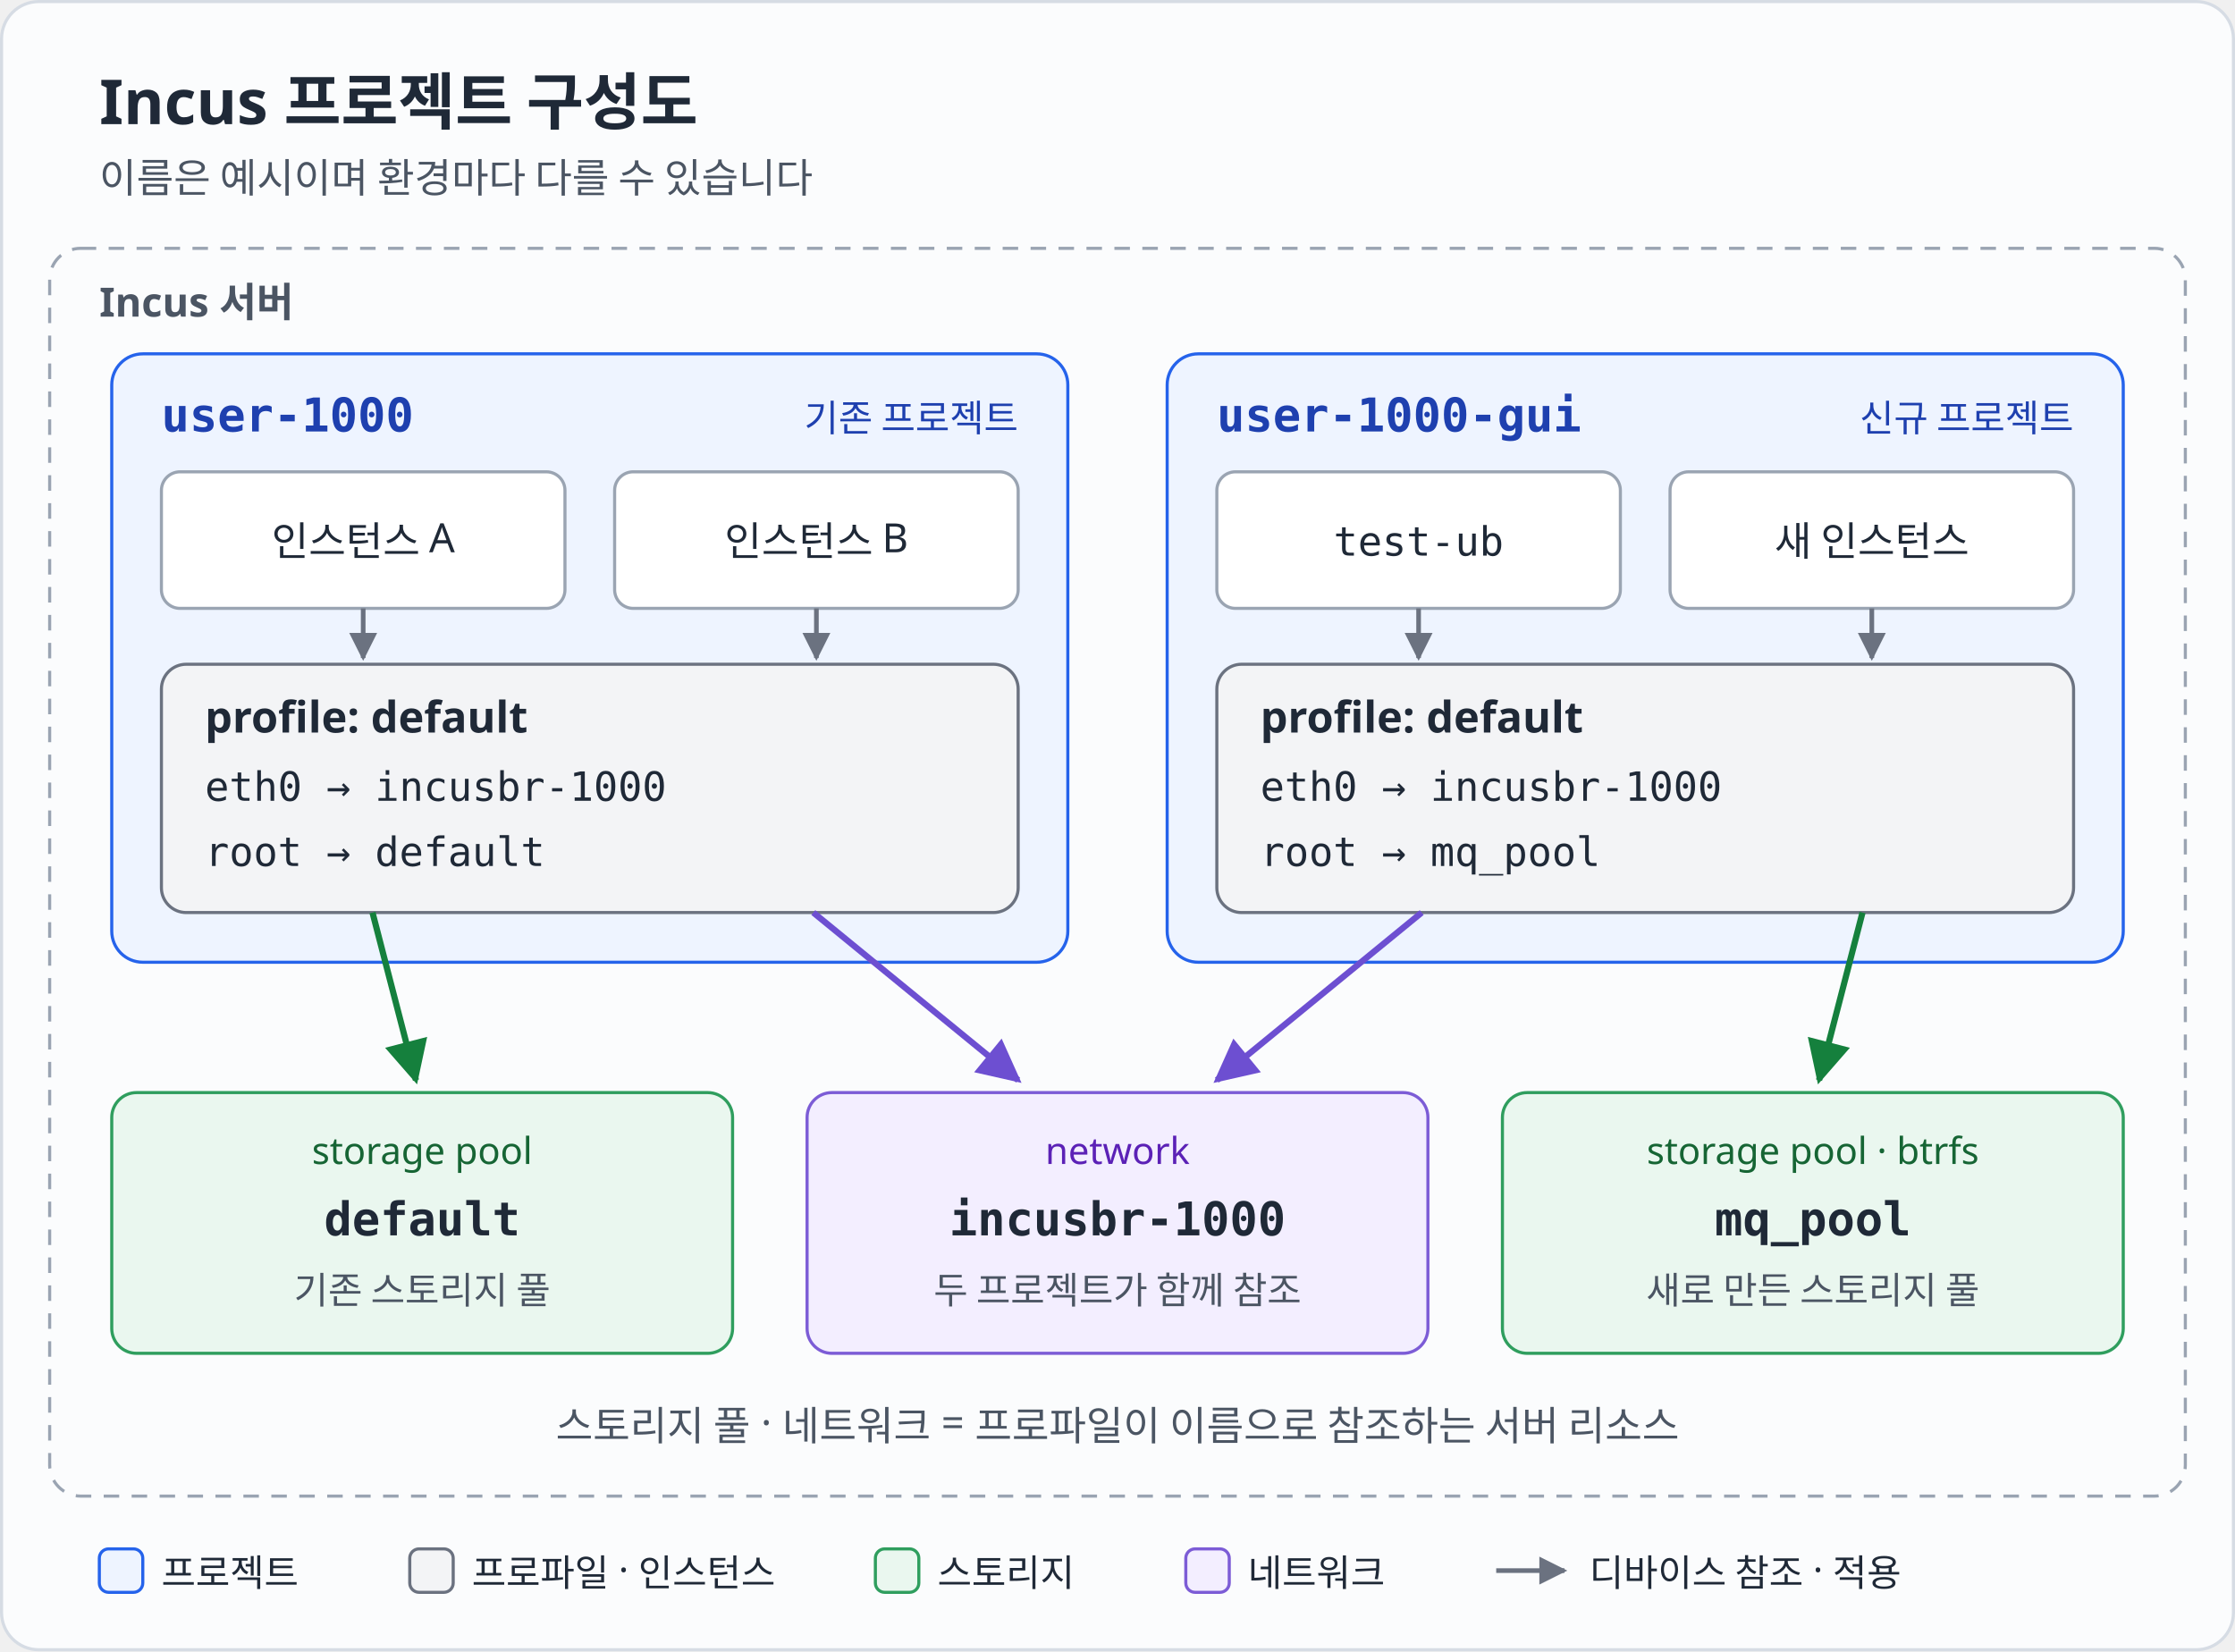
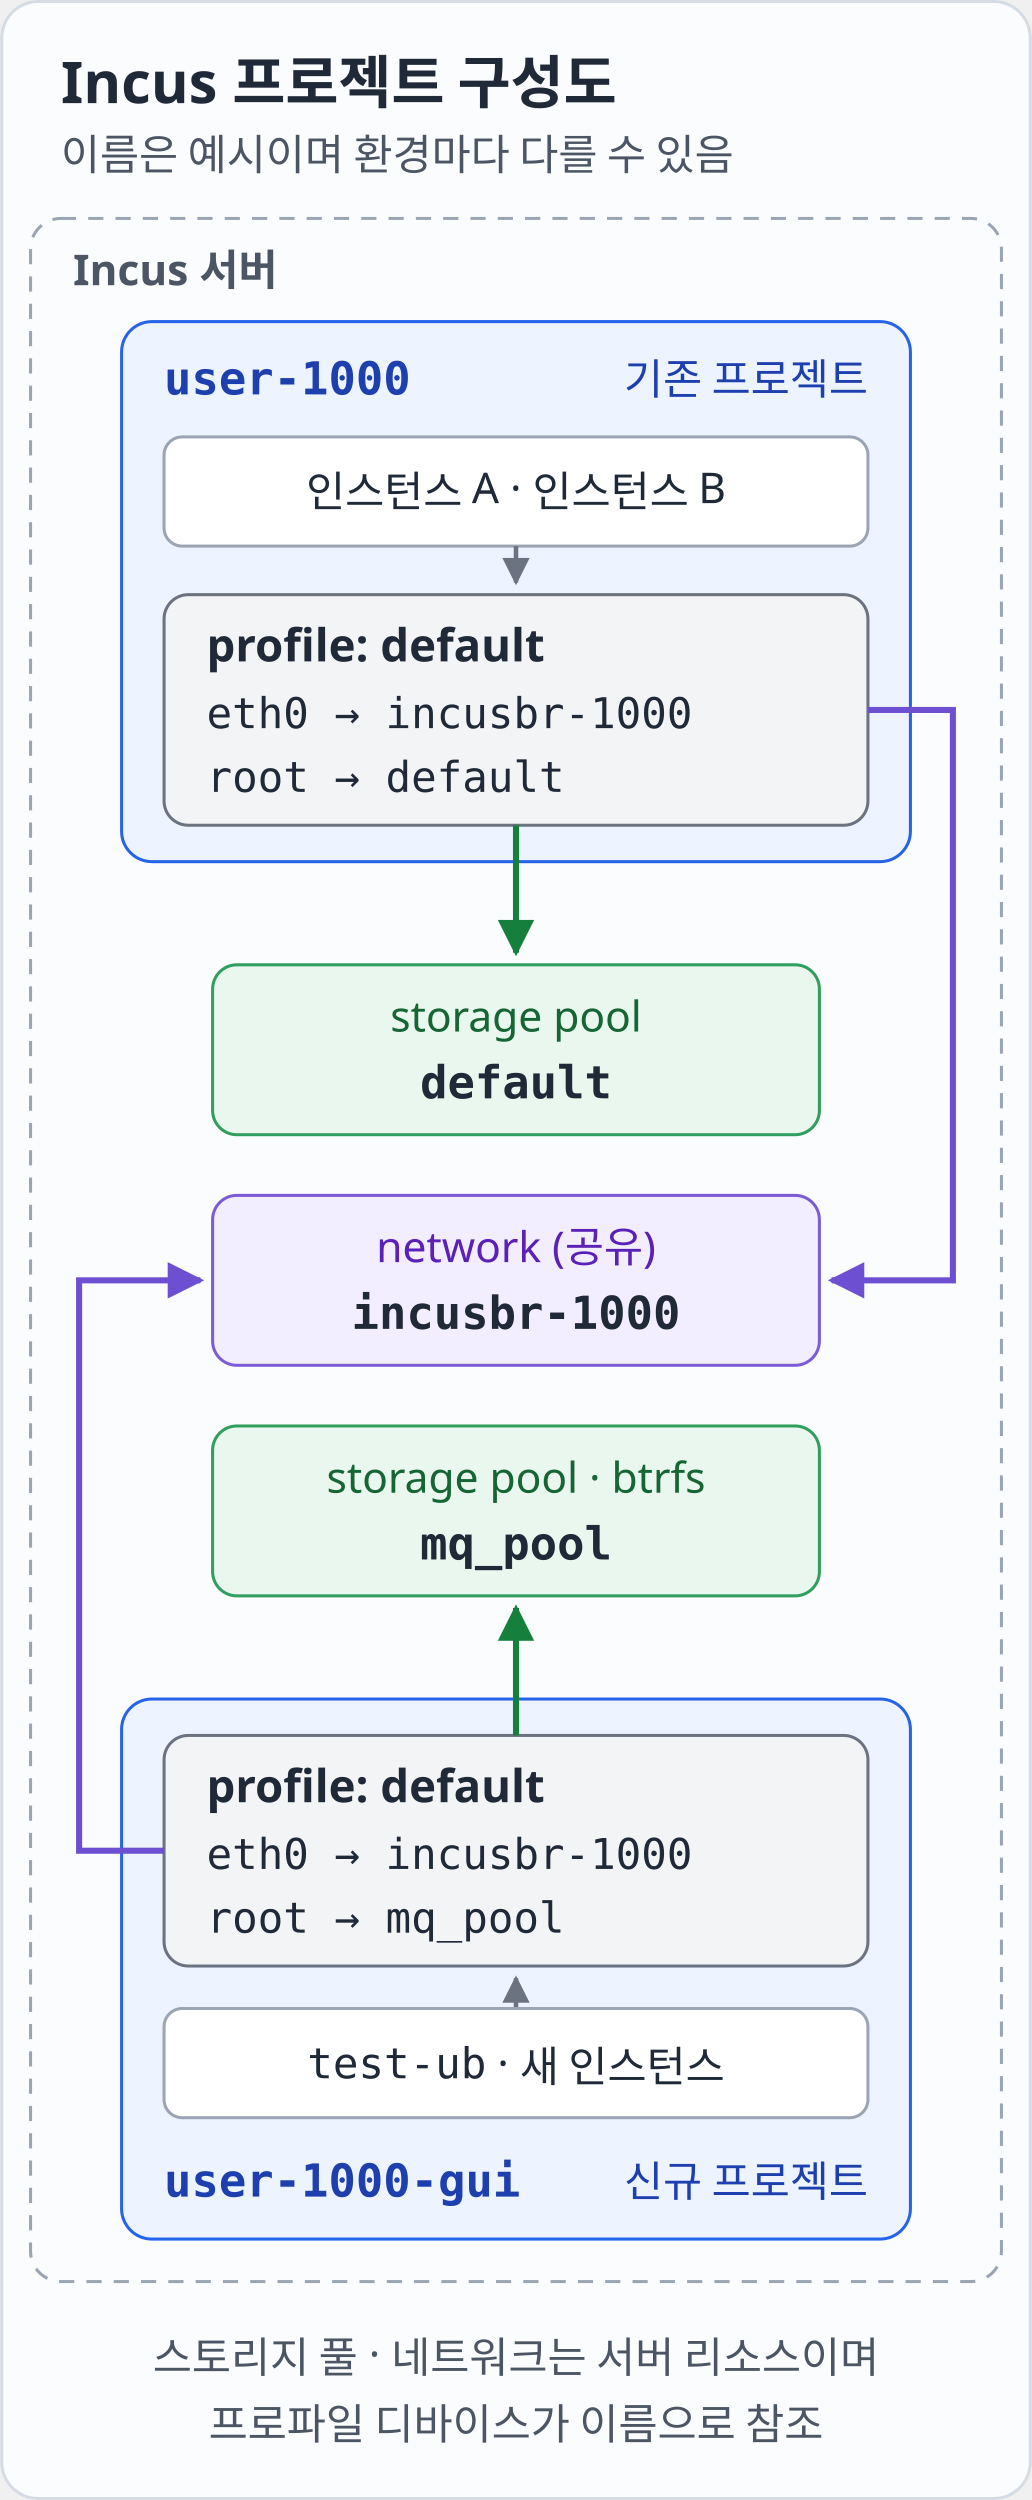
- <svg xmlns="http://www.w3.org/2000/svg" viewBox="0 0 720 532" width="720" height="532" role="img" aria-labelledby="title desc">
+ <svg xmlns="http://www.w3.org/2000/svg" viewBox="0 0 340 824" width="400" height="969" role="img" aria-labelledby="title desc">
  <style>
    .t{font-family:'Pretendard','Noto Sans KR','Apple SD Gothic Neo','Malgun Gothic',sans-serif;fill:#1f2937}
    .m{font-family:ui-monospace,'JetBrains Mono','D2Coding',Menlo,Consolas,monospace;fill:#1f2937}
    .mu{fill:#4b5563}
+     .pj{fill:#eef4ff;stroke:#2563eb}
+     .pf{fill:#f3f4f6;stroke:#6b7280}
+     .in{fill:#ffffff;stroke:#9aa4b2}
+     .st{fill:#eaf7ef;stroke:#2f9e5e}
+     .nw{fill:#f3eeff;stroke:#7c5cd6}
+     .bl{fill:#1e40af}
  </style>
  <defs>
-     <marker id="ag" viewBox="0 0 10 10" refX="9" refY="5" markerWidth="7" markerHeight="7" orient="auto-start-reverse">
+     <marker id="ag" viewBox="0 0 10 10" refX="9" refY="5" markerWidth="6" markerHeight="6" orient="auto">
      <path d="M0 0L10 5L0 10z" fill="#15803d" />
    </marker>
-     <marker id="ap" viewBox="0 0 10 10" refX="9" refY="5" markerWidth="7" markerHeight="7" orient="auto-start-reverse">
+     <marker id="ap" viewBox="0 0 10 10" refX="9" refY="5" markerWidth="6" markerHeight="6" orient="auto">
      <path d="M0 0L10 5L0 10z" fill="#6d4fd1" />
    </marker>
-     <marker id="an" viewBox="0 0 10 10" refX="9" refY="5" markerWidth="6" markerHeight="6" orient="auto-start-reverse">
+     <marker id="an" viewBox="0 0 10 10" refX="9" refY="5" markerWidth="6" markerHeight="6" orient="auto">
      <path d="M0 0L10 5L0 10z" fill="#6b7280" />
    </marker>
  </defs>
-   <rect x="0.5" y="0.5" width="719" height="531" rx="12" fill="#fbfcfd" stroke="#d6dce4" />
-   <text class="t" x="32" y="40" font-size="20" font-weight="700">Incus 프로젝트 구성도</text>
-   <text class="t mu" x="32" y="62" font-size="13">이름은 예시이며 환경마다 다를 수 있습니다</text>
-   <rect x="16" y="80" width="688" height="402" rx="10" fill="none" stroke="#9aa4b2" stroke-dasharray="5 4" />
-   <text class="t mu" x="32" y="102" font-size="13" font-weight="700">Incus 서버</text>
-   <rect x="36" y="114" width="308" height="196" rx="10" fill="#eef4ff" stroke="#2563eb" />
-   <text class="m" x="52" y="139" font-size="15" font-weight="700" style="fill:#1e40af">user-1000</text>
-   <text class="t" x="328" y="139" font-size="12" text-anchor="end" style="fill:#1e40af">기존 프로젝트</text>
-   <rect x="52" y="152" width="130" height="44" rx="6" fill="#ffffff" stroke="#9aa4b2" />
-   <text class="t" x="117" y="179" font-size="13" text-anchor="middle">인스턴스 A</text>
-   <rect x="198" y="152" width="130" height="44" rx="6" fill="#ffffff" stroke="#9aa4b2" />
-   <text class="t" x="263" y="179" font-size="13" text-anchor="middle">인스턴스 B</text>
-   <path d="M117 196V212" stroke="#6b7280" stroke-width="1.5" marker-end="url(#an)" />
-   <path d="M263 196V212" stroke="#6b7280" stroke-width="1.5" marker-end="url(#an)" />
-   <rect x="52" y="214" width="276" height="80" rx="8" fill="#f3f4f6" stroke="#6b7280" />
-   <text class="t" x="66" y="236" font-size="14" font-weight="700">profile: default</text>
-   <text class="m" x="66" y="258" font-size="13">eth0 → incusbr-1000</text>
-   <text class="m" x="66" y="279" font-size="13">root → default</text>
-   <rect x="376" y="114" width="308" height="196" rx="10" fill="#eef4ff" stroke="#2563eb" />
-   <text class="m" x="392" y="139" font-size="15" font-weight="700" style="fill:#1e40af">user-1000-gui</text>
-   <text class="t" x="668" y="139" font-size="12" text-anchor="end" style="fill:#1e40af">신규 프로젝트</text>
-   <rect x="392" y="152" width="130" height="44" rx="6" fill="#ffffff" stroke="#9aa4b2" />
-   <text class="m" x="457" y="179" font-size="13" text-anchor="middle">test-ub</text>
-   <rect x="538" y="152" width="130" height="44" rx="6" fill="#ffffff" stroke="#9aa4b2" />
-   <text class="t" x="603" y="179" font-size="13" text-anchor="middle">새 인스턴스</text>
-   <path d="M457 196V212" stroke="#6b7280" stroke-width="1.5" marker-end="url(#an)" />
-   <path d="M603 196V212" stroke="#6b7280" stroke-width="1.5" marker-end="url(#an)" />
-   <rect x="392" y="214" width="276" height="80" rx="8" fill="#f3f4f6" stroke="#6b7280" />
-   <text class="t" x="406" y="236" font-size="14" font-weight="700">profile: default</text>
-   <text class="m" x="406" y="258" font-size="13">eth0 → incusbr-1000</text>
-   <text class="m" x="406" y="279" font-size="13">root → mq_pool</text>
-   <path d="M120 294L134 348" stroke="#15803d" stroke-width="2" fill="none" marker-end="url(#ag)" />
-   <path d="M262 294L328 348" stroke="#6d4fd1" stroke-width="2" fill="none" marker-end="url(#ap)" />
-   <path d="M458 294L392 348" stroke="#6d4fd1" stroke-width="2" fill="none" marker-end="url(#ap)" />
-   <path d="M600 294L586 348" stroke="#15803d" stroke-width="2" fill="none" marker-end="url(#ag)" />
-   <rect x="36" y="352" width="200" height="84" rx="8" fill="#eaf7ef" stroke="#2f9e5e" />
-   <text class="t" x="136" y="375" font-size="12" text-anchor="middle" style="fill:#166534">storage pool</text>
-   <text class="m" x="136" y="398" font-size="15" font-weight="700" text-anchor="middle">default</text>
-   <text class="t mu" x="136" y="420" font-size="12" text-anchor="middle">기존 스토리지 풀</text>
-   <rect x="260" y="352" width="200" height="84" rx="8" fill="#f3eeff" stroke="#7c5cd6" />
-   <text class="t" x="360" y="375" font-size="12" text-anchor="middle" style="fill:#5b21b6">network</text>
-   <text class="m" x="360" y="398" font-size="15" font-weight="700" text-anchor="middle">incusbr-1000</text>
-   <text class="t mu" x="360" y="420" font-size="12" text-anchor="middle">두 프로젝트가 함께 참조</text>
-   <rect x="484" y="352" width="200" height="84" rx="8" fill="#eaf7ef" stroke="#2f9e5e" />
-   <text class="t" x="584" y="375" font-size="12" text-anchor="middle" style="fill:#166534">storage pool · btrfs</text>
-   <text class="m" x="584" y="398" font-size="15" font-weight="700" text-anchor="middle">mq_pool</text>
-   <text class="t mu" x="584" y="420" font-size="12" text-anchor="middle">새로 만든 스토리지 풀</text>
-   <text class="t mu" x="360" y="464" font-size="13" text-anchor="middle">스토리지 풀 · 네트워크 = 프로파일이 이름으로 참조하는 서버 리소스</text>
-   <rect x="32" y="499" width="14" height="14" rx="3" fill="#eef4ff" stroke="#2563eb" />
-   <text class="t" x="52" y="511" font-size="12">프로젝트</text>
-   <rect x="132" y="499" width="14" height="14" rx="3" fill="#f3f4f6" stroke="#6b7280" />
-   <text class="t" x="152" y="511" font-size="12">프로파일 · 인스턴스</text>
-   <rect x="282" y="499" width="14" height="14" rx="3" fill="#eaf7ef" stroke="#2f9e5e" />
-   <text class="t" x="302" y="511" font-size="12">스토리지</text>
-   <rect x="382" y="499" width="14" height="14" rx="3" fill="#f3eeff" stroke="#7c5cd6" />
-   <text class="t" x="402" y="511" font-size="12">네트워크</text>
-   <path d="M482 506H504" stroke="#6b7280" stroke-width="1.5" marker-end="url(#an)" />
-   <text class="t" x="512" y="511" font-size="12">디바이스 참조 · 적용</text>
+   <rect x="0.5" y="0.5" width="339" height="823" rx="12" fill="#fbfcfd" stroke="#d6dce4" />
+   <text class="t" x="20" y="34" font-size="19" font-weight="700">Incus 프로젝트 구성도</text>
+   <text class="t mu" x="20" y="56" font-size="14">이름은 예시이며 환경마다 다를 수 있음</text>
+   <rect x="10" y="72" width="320" height="680" rx="10" fill="none" stroke="#9aa4b2" stroke-dasharray="5 4" />
+   <text class="t mu" x="24" y="94" font-size="14" font-weight="700">Incus 서버</text>
+   <rect class="pj" x="40" y="106" width="260" height="178" rx="10" />
+   <text class="m bl" x="54" y="130" font-size="15" font-weight="700">user-1000</text>
+   <text class="t bl" x="286" y="130" font-size="14" text-anchor="end">기존 프로젝트</text>
+   <rect class="in" x="54" y="144" width="232" height="36" rx="6" />
+   <text class="t" x="170" y="167" font-size="14" text-anchor="middle">인스턴스 A · 인스턴스 B</text>
+   <path d="M170 180V192" stroke="#6b7280" stroke-width="1.5" marker-end="url(#an)" />
+   <rect class="pf" x="54" y="196" width="232" height="76" rx="8" />
+   <text class="t" x="68" y="218" font-size="15" font-weight="700">profile: default</text>
+   <text class="m" x="68" y="240" font-size="14">eth0 → incusbr-1000</text>
+   <text class="m" x="68" y="261" font-size="14">root → default</text>
+   <rect class="st" x="70" y="318" width="200" height="56" rx="8" />
+   <text class="t" x="170" y="340" font-size="14" text-anchor="middle" style="fill:#166534">storage pool</text>
+   <text class="m" x="170" y="362" font-size="15" font-weight="700" text-anchor="middle">default</text>
+   <rect class="nw" x="70" y="394" width="200" height="56" rx="8" />
+   <text class="t" x="170" y="416" font-size="14" text-anchor="middle" style="fill:#5b21b6">network (공유)</text>
+   <text class="m" x="170" y="438" font-size="15" font-weight="700" text-anchor="middle">incusbr-1000</text>
+   <rect class="st" x="70" y="470" width="200" height="56" rx="8" />
+   <text class="t" x="170" y="492" font-size="14" text-anchor="middle" style="fill:#166534">storage pool · btrfs</text>
+   <text class="m" x="170" y="514" font-size="15" font-weight="700" text-anchor="middle">mq_pool</text>
+   <rect class="pj" x="40" y="560" width="260" height="178" rx="10" />
+   <rect class="pf" x="54" y="572" width="232" height="76" rx="8" />
+   <text class="t" x="68" y="594" font-size="15" font-weight="700">profile: default</text>
+   <text class="m" x="68" y="616" font-size="14">eth0 → incusbr-1000</text>
+   <text class="m" x="68" y="637" font-size="14">root → mq_pool</text>
+   <path d="M170 662V652" stroke="#6b7280" stroke-width="1.5" marker-end="url(#an)" />
+   <rect class="in" x="54" y="662" width="232" height="36" rx="6" />
+   <text class="t" x="170" y="685" font-size="14" text-anchor="middle">
+     <tspan class="m">test-ub</tspan> · 새 인스턴스</text>
+   <text class="m bl" x="54" y="724" font-size="15" font-weight="700">user-1000-gui</text>
+   <text class="t bl" x="286" y="724" font-size="14" text-anchor="end">신규 프로젝트</text>
+   <path d="M170 272V314" stroke="#15803d" stroke-width="2" marker-end="url(#ag)" />
+   <path d="M286 234H314V422H274" stroke="#6d4fd1" stroke-width="2" fill="none" marker-end="url(#ap)" />
+   <path d="M170 572V530" stroke="#15803d" stroke-width="2" marker-end="url(#ag)" />
+   <path d="M54 610H26V422H66" stroke="#6d4fd1" stroke-width="2" fill="none" marker-end="url(#ap)" />
+   <text class="t mu" x="170" y="782" font-size="14" text-anchor="middle">스토리지 풀 · 네트워크는 서버 리소스이며</text>
+   <text class="t mu" x="170" y="804" font-size="14" text-anchor="middle">프로파일 디바이스가 이름으로 참조</text>
</svg>
